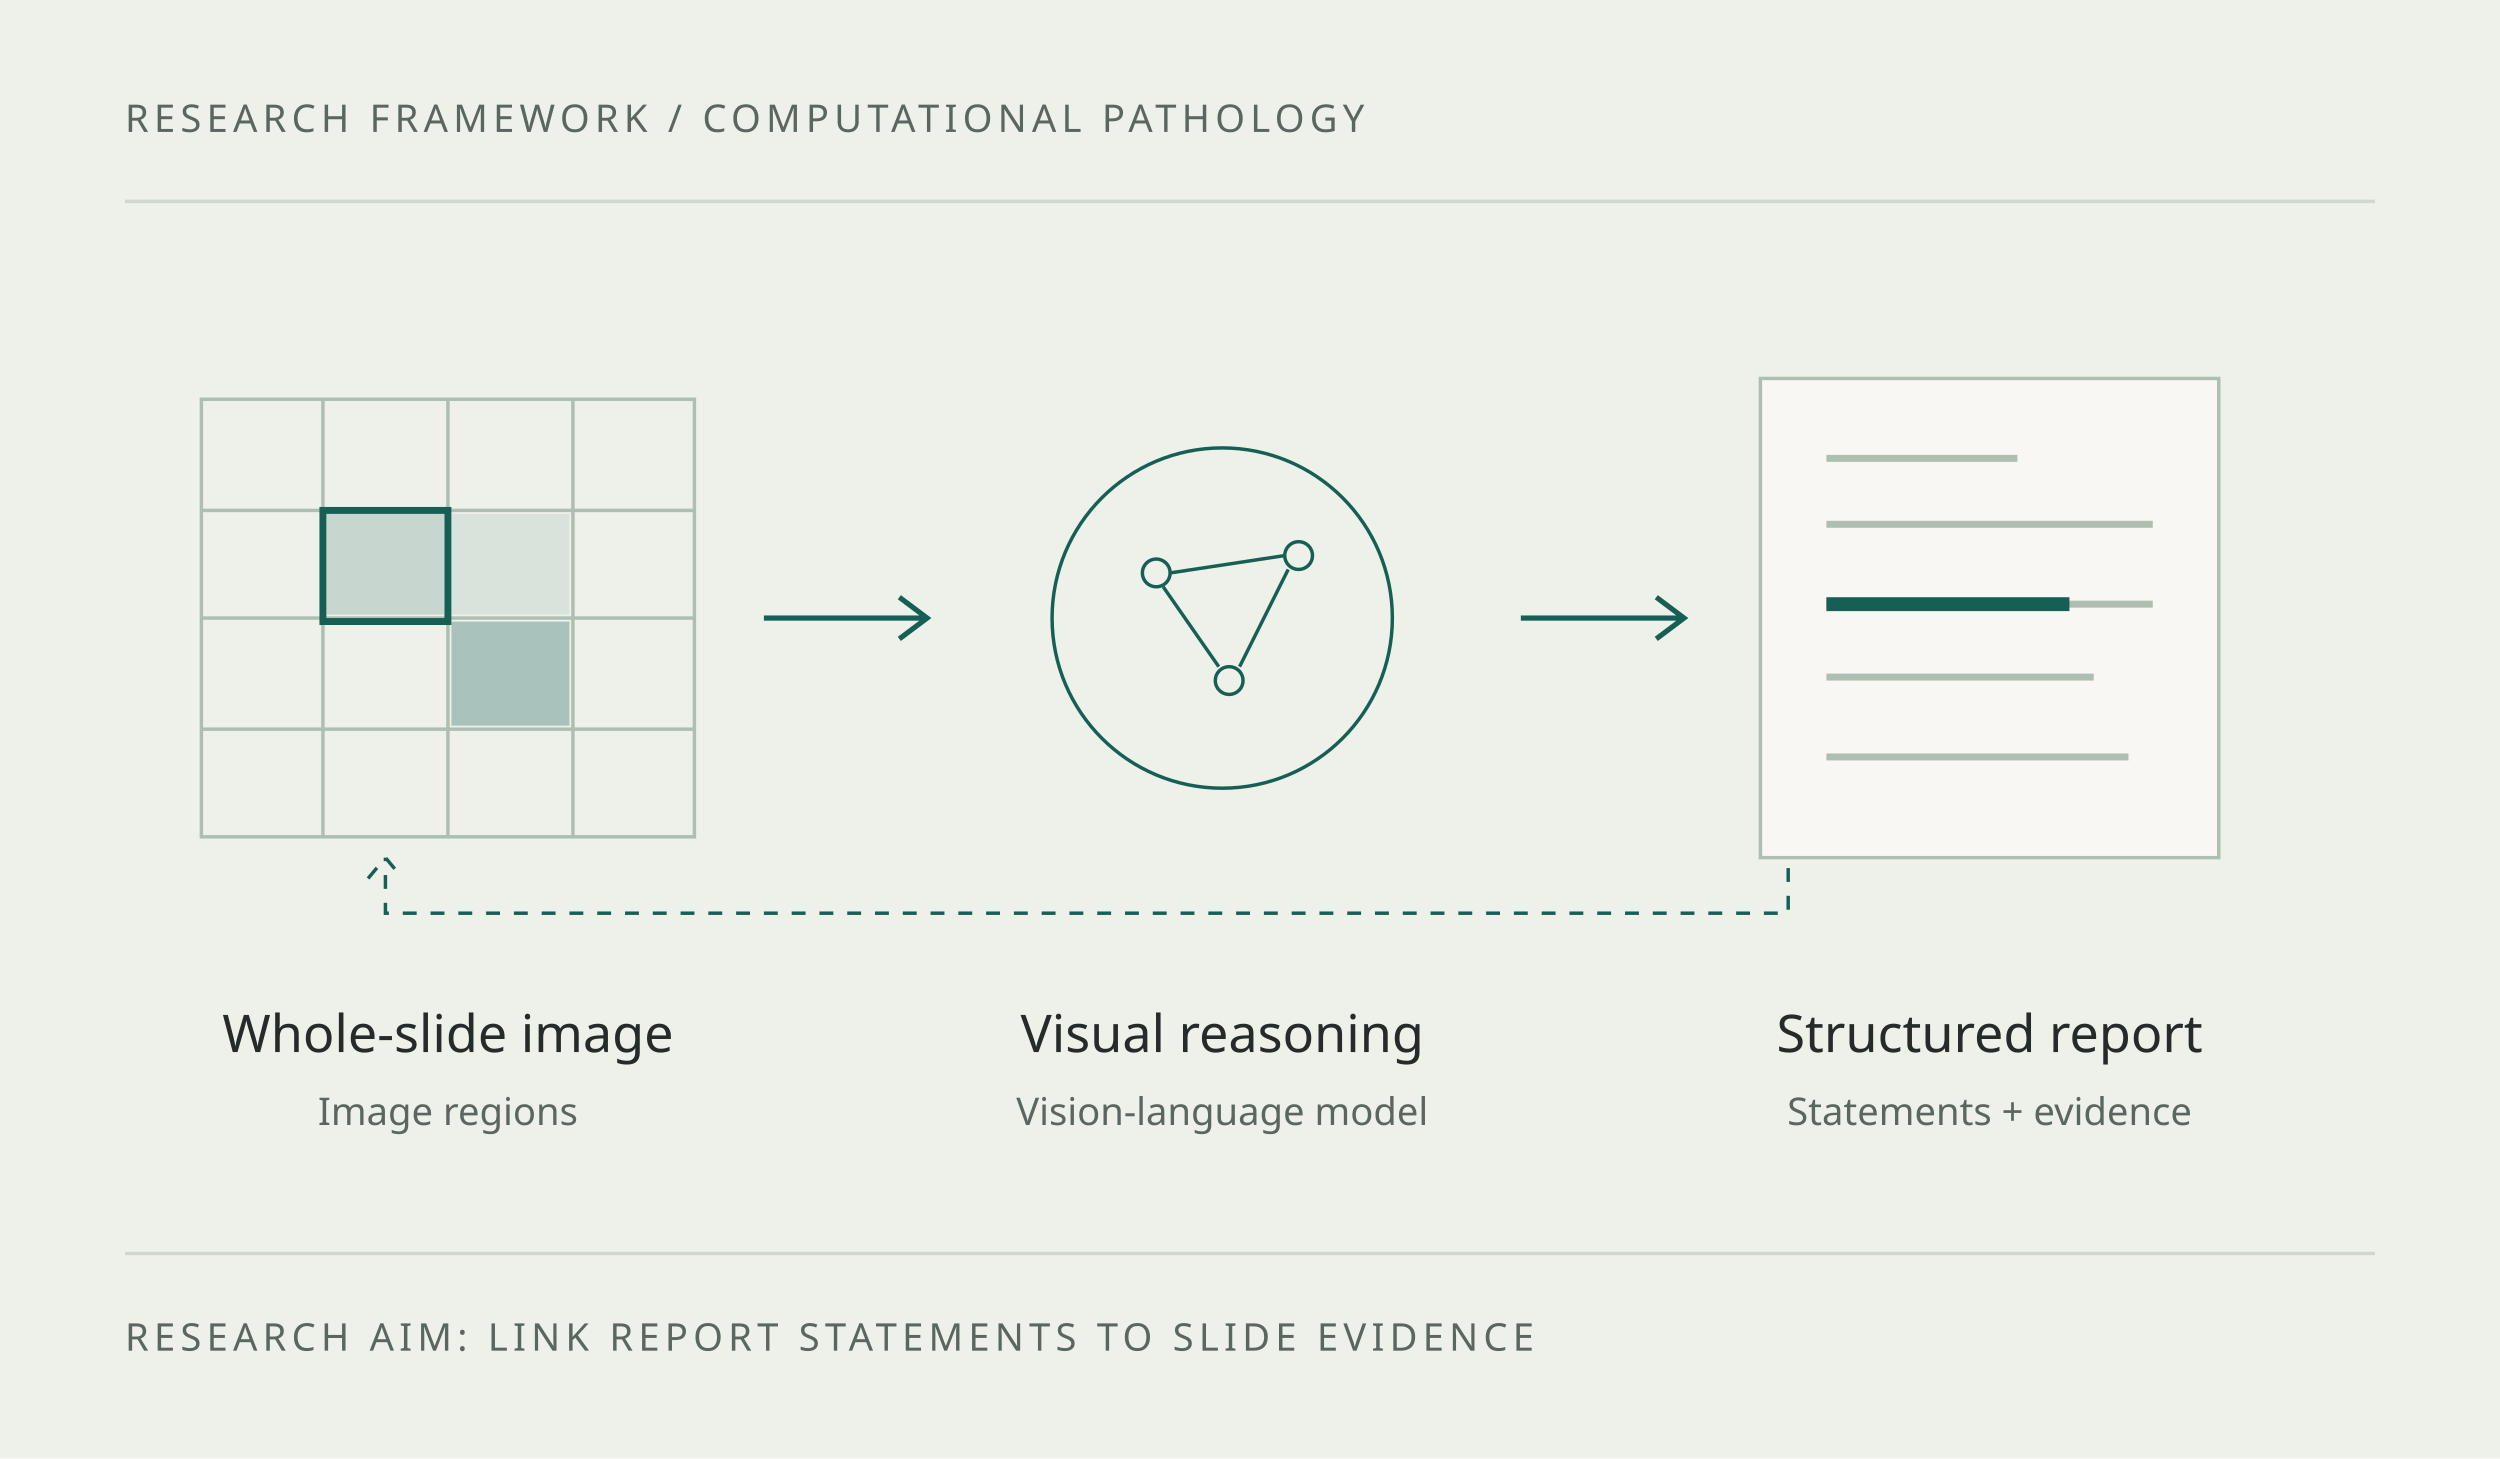
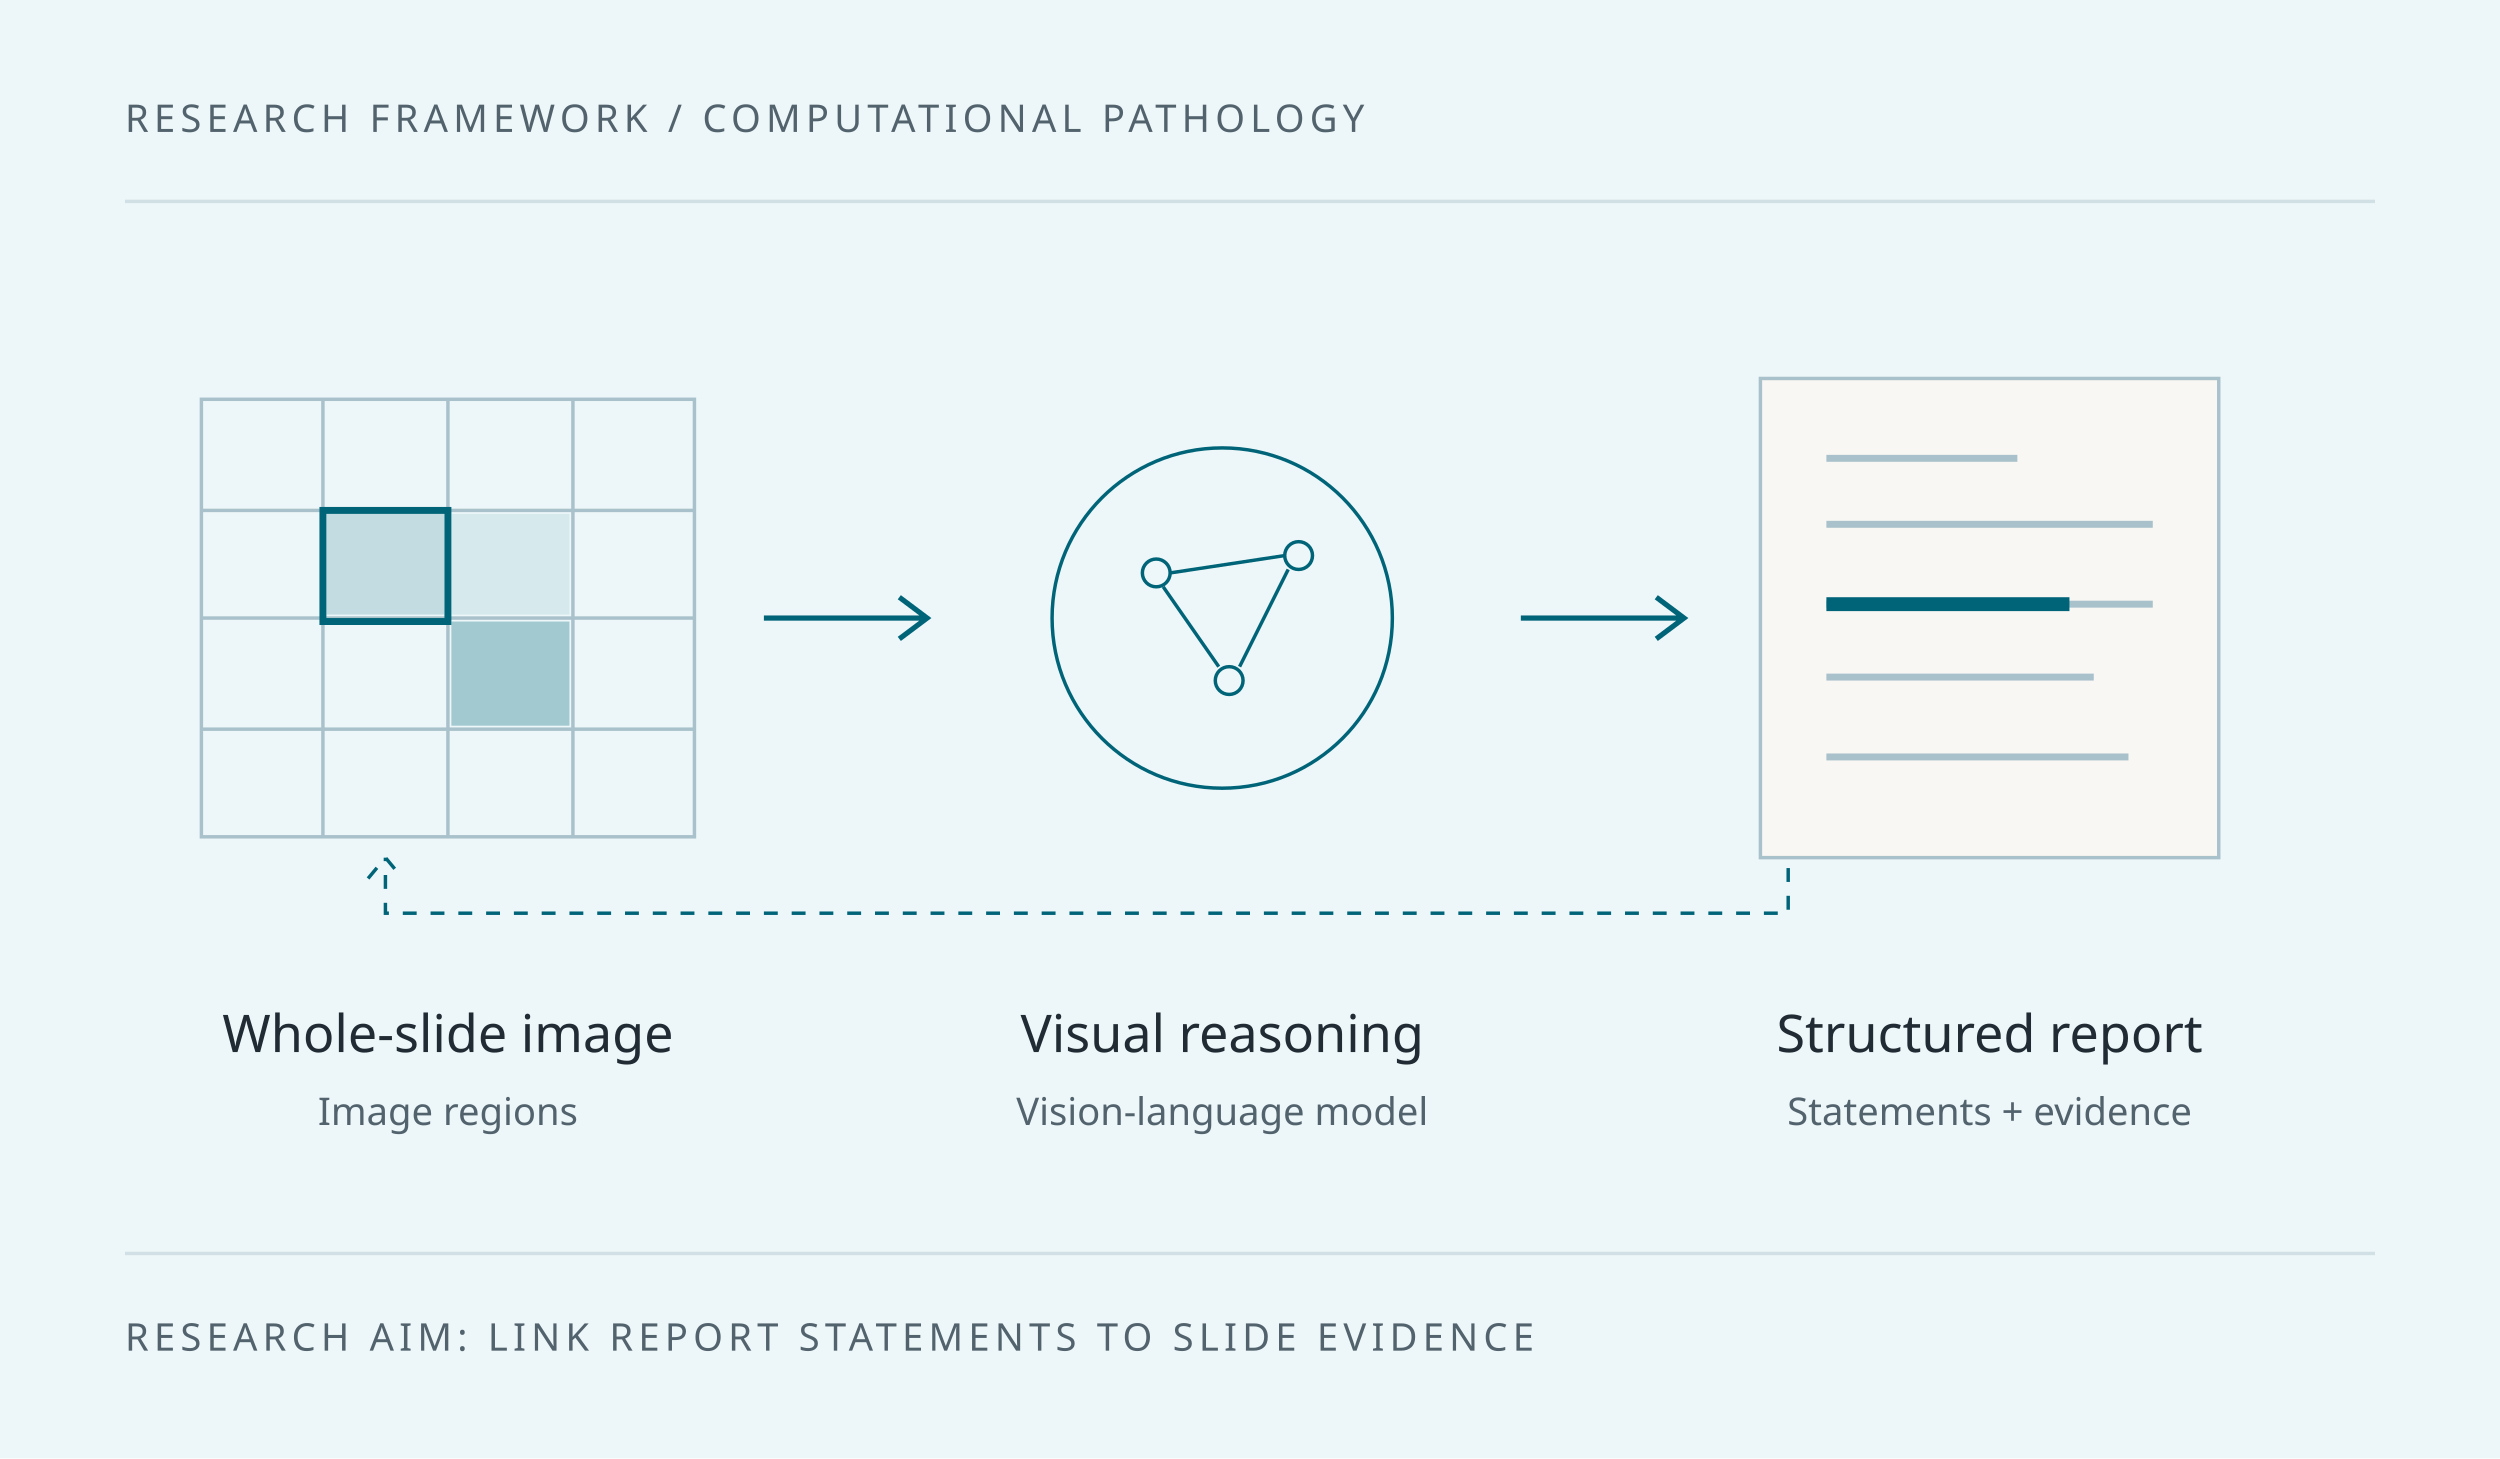
<svg xmlns="http://www.w3.org/2000/svg" width="720" height="420" viewBox="0 0 720 420" role="img" aria-labelledby="title desc">
-   <rect width="720" height="420" fill="#eef1ea" />
-   <g font-family="system-ui, sans-serif" fill="#5c6661" font-size="11" letter-spacing="1.5">
+   <rect width="720" height="420" fill="#edf7f9" />
+   <g font-family="system-ui, sans-serif" fill="#53636d" font-size="11" letter-spacing="1.5">
    <text x="36" y="38">RESEARCH FRAMEWORK / COMPUTATIONAL PATHOLOGY</text>
    <text x="36" y="389">RESEARCH AIM: LINK REPORT STATEMENTS TO SLIDE EVIDENCE</text>
  </g>
-   <path d="M36 58H684M36 361H684" stroke="#d0d8ce" />
-   <g fill="none" stroke="#aebfb2">
+   <path d="M36 58H684M36 361H684" stroke="#d0e0e5" />
+   <g fill="none" stroke="#a9c1cb">
    <rect x="58" y="115" width="142" height="126" />
    <path d="M58 147H200M58 178H200M58 210H200M93 115V241M129 115V241M165 115V241" />
  </g>
-   <g fill="#165f55">
+   <g fill="#006478">
    <path d="M94 148H128V177H94Z" opacity=".18" />
    <path d="M130 179H164V209H130Z" opacity=".32" />
    <path d="M130 148H164V177H130Z" opacity=".1" />
  </g>
-   <rect x="93" y="147" width="36" height="32" fill="none" stroke="#165f55" stroke-width="2" />
-   <path d="M220 178H267M259 172L267 178L259 184M438 178H485M477 172L485 178L477 184" fill="none" stroke="#165f55" stroke-width="1.5" />
-   <g fill="#eef1ea" stroke="#165f55">
+   <rect x="93" y="147" width="36" height="32" fill="none" stroke="#006478" stroke-width="2" />
+   <path d="M220 178H267M259 172L267 178L259 184M438 178H485M477 172L485 178L477 184" fill="none" stroke="#006478" stroke-width="1.5" />
+   <g fill="#edf7f9" stroke="#006478">
    <circle cx="352" cy="178" r="49" />
    <circle cx="333" cy="165" r="4" />
    <circle cx="374" cy="160" r="4" />
    <circle cx="354" cy="196" r="4" />
    <path d="M337 165L370 160M335 169L351 192M371 164L357 192" />
  </g>
-   <rect x="507" y="109" width="132" height="138" fill="#f8f7f3" stroke="#aebfb2" />
-   <g stroke="#aebfb2" stroke-width="2">
+   <rect x="507" y="109" width="132" height="138" fill="#f8f7f3" stroke="#a9c1cb" />
+   <g stroke="#a9c1cb" stroke-width="2">
    <path d="M526 132H581M526 151H620M526 174H620M526 195H603M526 218H613" />
  </g>
-   <path d="M526 174H596" stroke="#165f55" stroke-width="4" />
-   <path d="M515 250V263H111V247M106 253L111 247L116 253" fill="none" stroke="#165f55" stroke-dasharray="4 4" />
+   <path d="M526 174H596" stroke="#006478" stroke-width="4" />
+   <path d="M515 250V263H111V247M106 253L111 247L116 253" fill="none" stroke="#006478" stroke-dasharray="4 4" />
  <g font-family="system-ui, sans-serif" text-anchor="middle">
-     <g fill="#252b29" font-size="15">
+     <g fill="#202b33" font-size="15">
      <text x="129" y="303">Whole-slide image</text>
      <text x="352" y="303">Visual reasoning</text>
      <text x="573" y="303">Structured report</text>
    </g>
-     <g fill="#5c6661" font-size="11">
+     <g fill="#53636d" font-size="11">
      <text x="129" y="324">Image regions</text>
      <text x="352" y="324">Vision-language model</text>
      <text x="573" y="324">Statements + evidence</text>
    </g>
  </g>
</svg>
